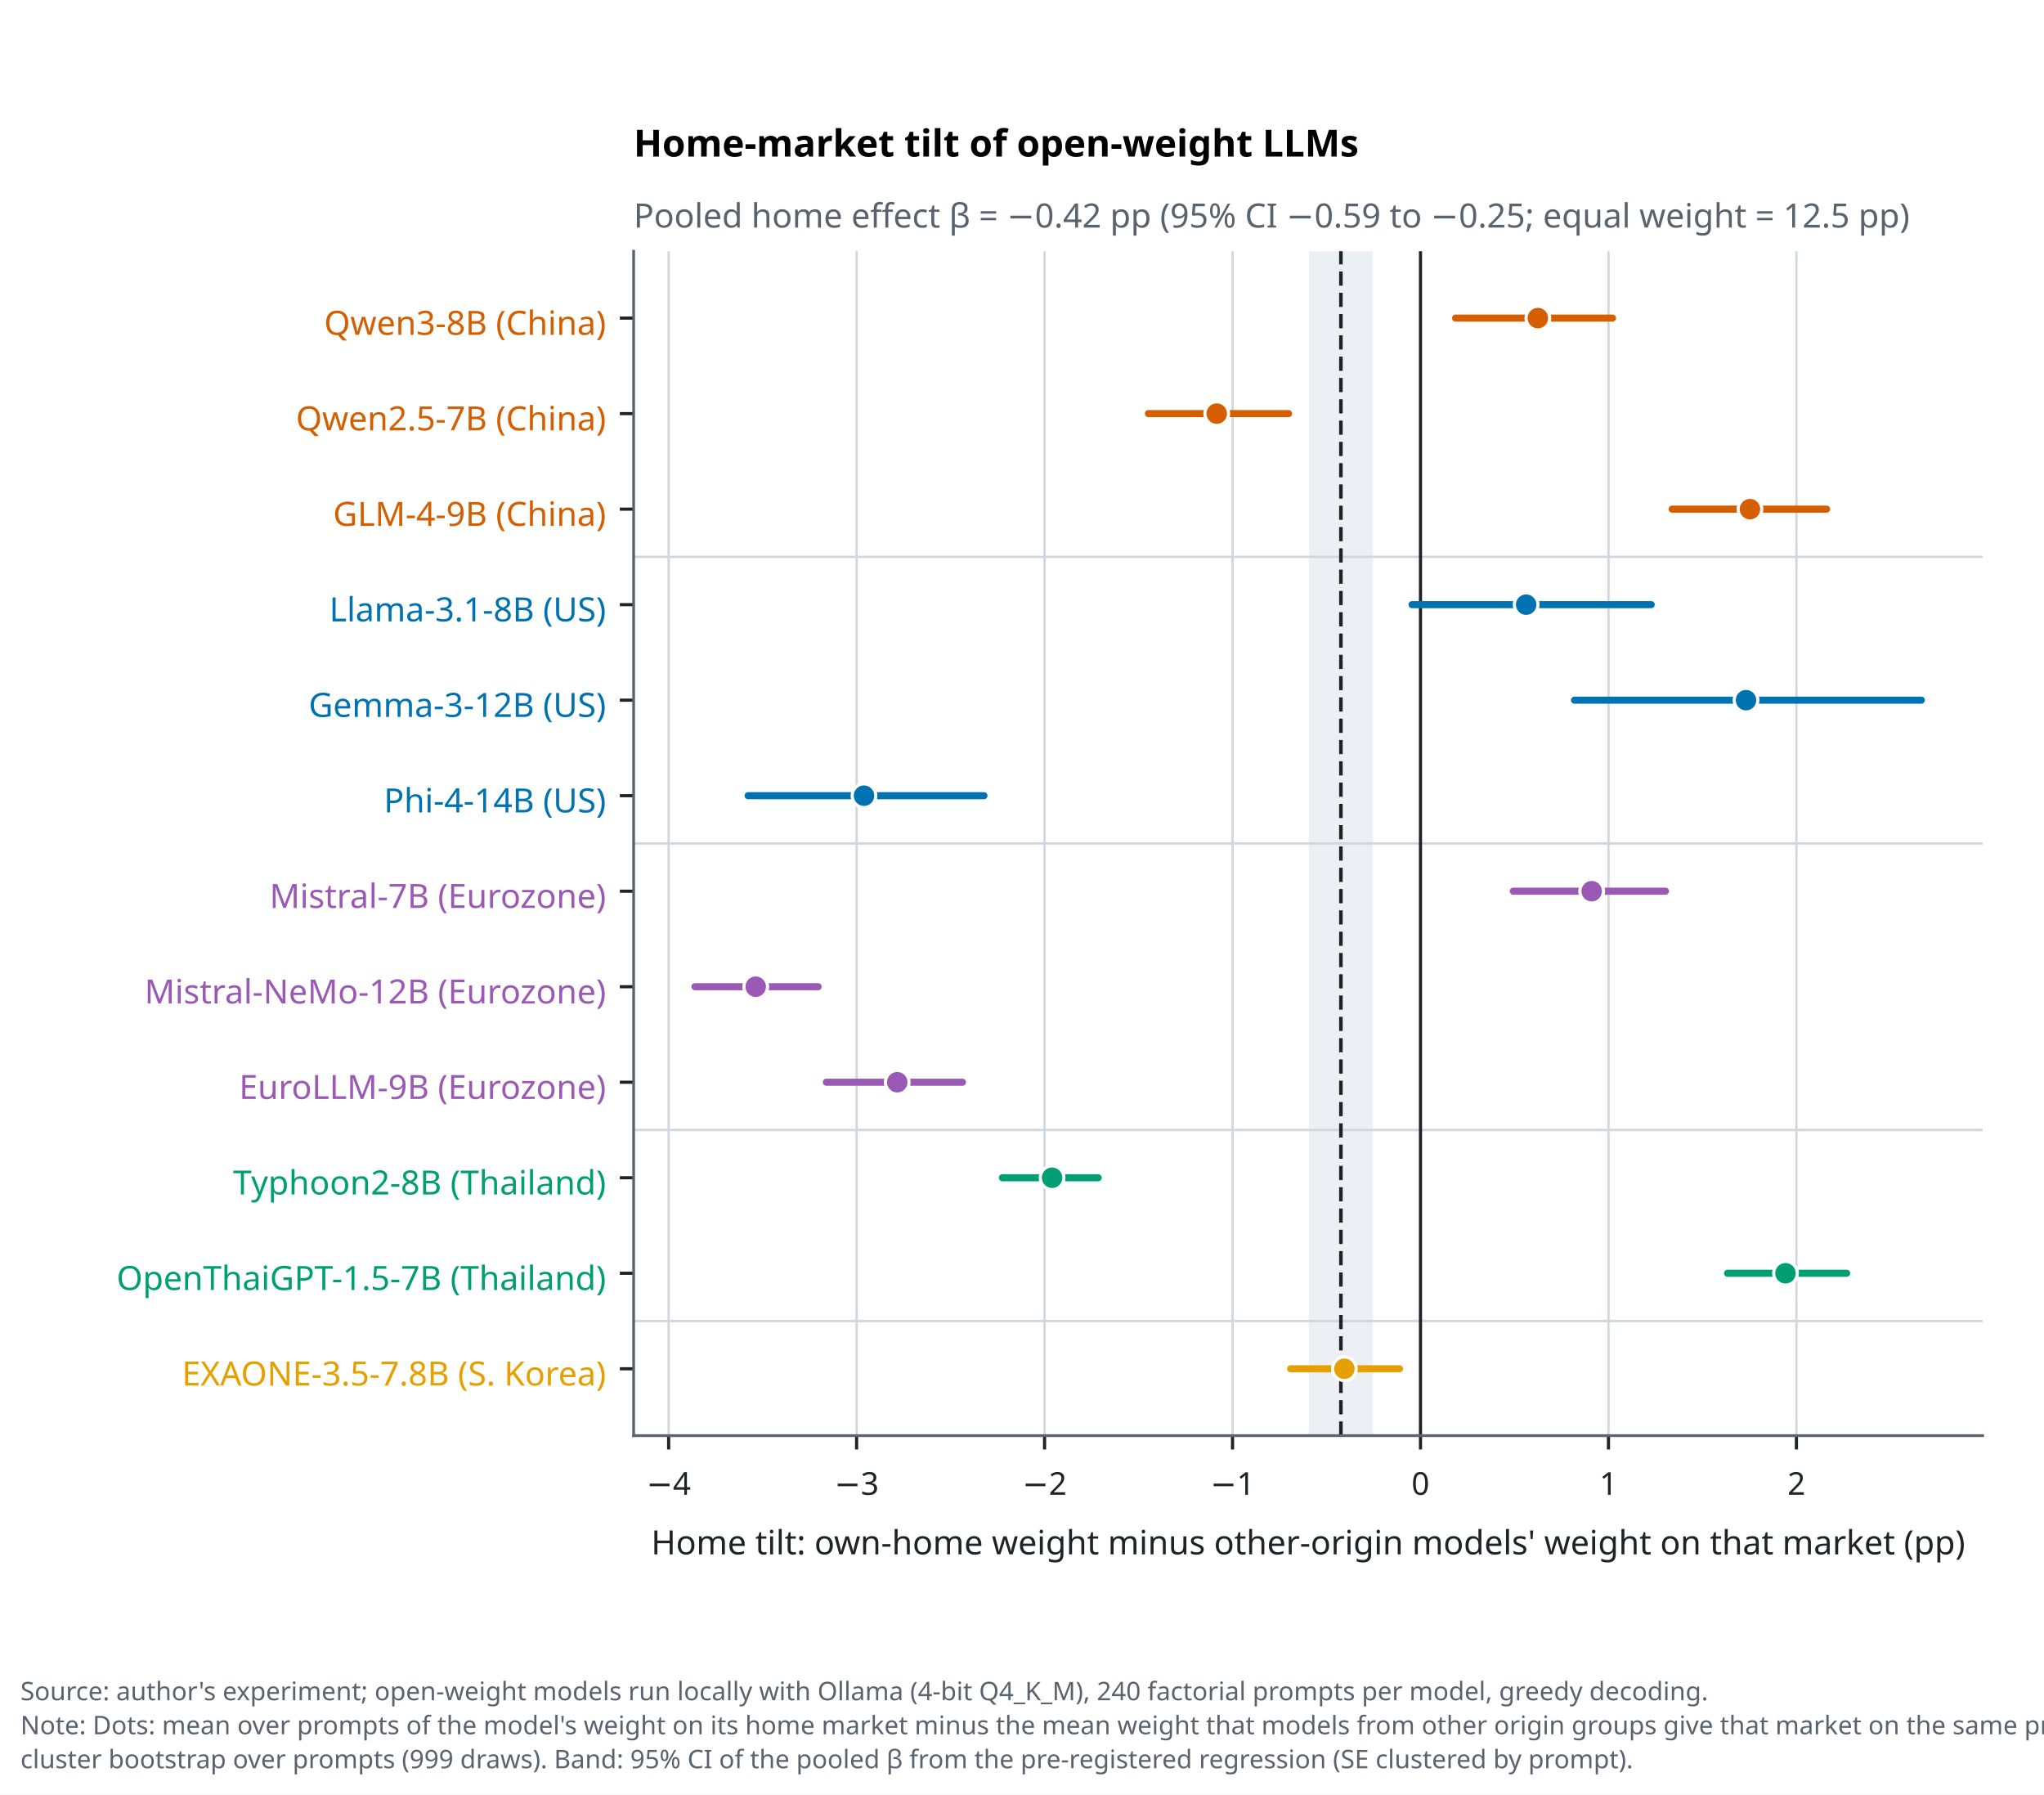
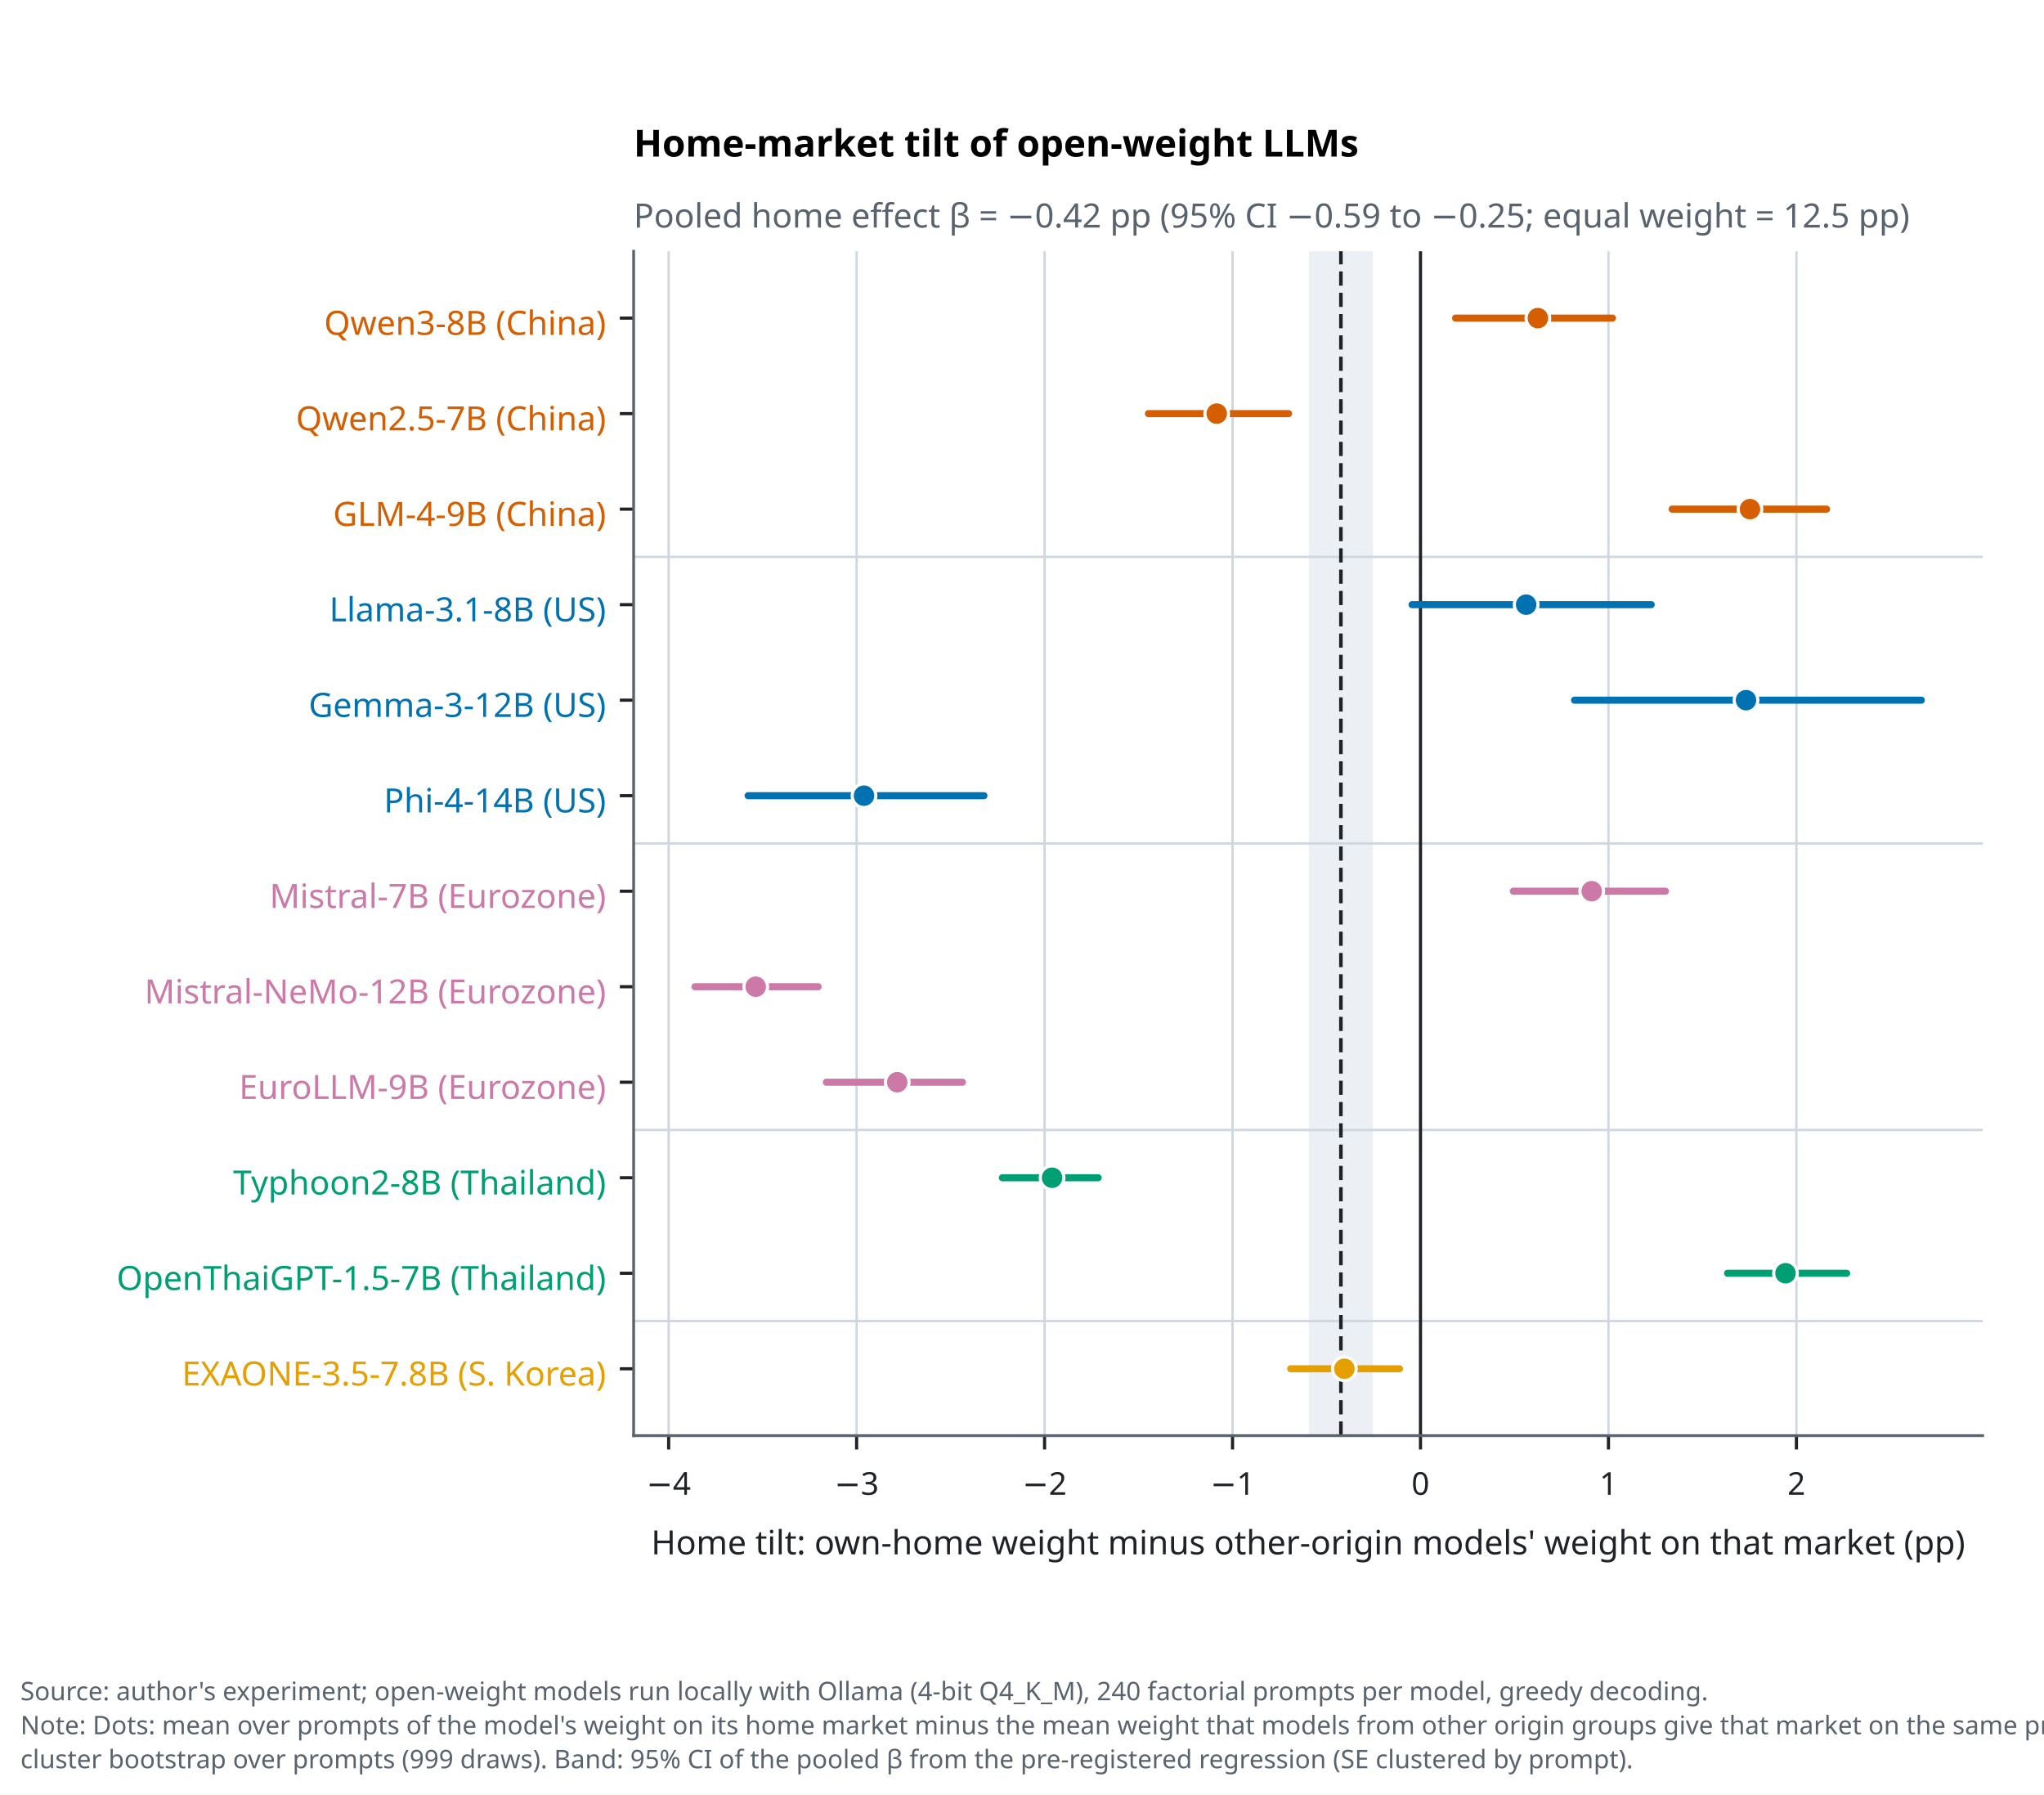
<svg xmlns="http://www.w3.org/2000/svg" xmlns:xlink="http://www.w3.org/1999/xlink" width="518.4pt" height="455.04pt" viewBox="0 0 518.4 455.04" version="1.1">
  <defs>
    <style type="text/css">*{stroke-linejoin: round; stroke-linecap: butt}</style>
  </defs>
  <g id="figure_1">
    <g id="patch_1">
      <path d="M 0 455.04  L 518.4 455.04  L 518.4 0  L 0 0  z " style="fill: #ffffff" />
    </g>
    <g id="axes_1">
      <g id="patch_2">
        <path d="M 160.704 364.032  L 502.848 364.032  L 502.848 63.706  L 160.704 63.706  z " style="fill: #ffffff" />
      </g>
      <g id="patch_3">
        <path d="M 331.957 364.032  L 348.201 364.032  L 348.201 63.706  L 331.957 63.706  z " clip-path="url(#p015074532b)" style="fill: #eceff3" />
      </g>
      <g id="line2d_1">
        <path d="M 160.704 141.209  L 502.848 141.209  " clip-path="url(#p015074532b)" style="fill: none; stroke: #d0d7de; stroke-width: 0.6; stroke-linecap: square" />
      </g>
      <g id="line2d_2">
        <path d="M 160.704 213.869  L 502.848 213.869  " clip-path="url(#p015074532b)" style="fill: none; stroke: #d0d7de; stroke-width: 0.6; stroke-linecap: square" />
      </g>
      <g id="line2d_3">
        <path d="M 160.704 286.528  L 502.848 286.528  " clip-path="url(#p015074532b)" style="fill: none; stroke: #d0d7de; stroke-width: 0.6; stroke-linecap: square" />
      </g>
      <g id="line2d_4">
        <path d="M 160.704 334.968  L 502.848 334.968  " clip-path="url(#p015074532b)" style="fill: none; stroke: #d0d7de; stroke-width: 0.6; stroke-linecap: square" />
      </g>
      <g id="matplotlib.axis_1">
        <g id="xtick_1">
          <g id="line2d_5">
            <path d="M 169.583 364.032  L 169.583 63.706  " clip-path="url(#p015074532b)" style="fill: none; stroke: #d0d7de; stroke-width: 0.6; stroke-linecap: square" />
          </g>
          <g id="line2d_6">
            <defs>
              <path id="m7dbcc54eb4" d="M 0 0  L 0 3.5  " style="stroke: #1f2328; stroke-width: 0.8" />
            </defs>
            <g>
              <use xlink:href="#m7dbcc54eb4" x="169.583" y="364.032" style="fill: #1f2328; stroke: #1f2328; stroke-width: 0.8" />
            </g>
          </g>
          <g id="text_1">
            <text style="font-size: 8px; font-family: 'Source Sans 3'; text-anchor: middle; fill: #1f2328" x="169.583" y="379.032" transform="rotate(-0 169.5826 379.032)">−4</text>
          </g>
        </g>
        <g id="xtick_2">
          <g id="line2d_7">
            <path d="M 217.254 364.032  L 217.254 63.706  " clip-path="url(#p015074532b)" style="fill: none; stroke: #d0d7de; stroke-width: 0.6; stroke-linecap: square" />
          </g>
          <g id="line2d_8">
            <g>
              <use xlink:href="#m7dbcc54eb4" x="217.254" y="364.032" style="fill: #1f2328; stroke: #1f2328; stroke-width: 0.8" />
            </g>
          </g>
          <g id="text_2">
            <text style="font-size: 8px; font-family: 'Source Sans 3'; text-anchor: middle; fill: #1f2328" x="217.254" y="379.032" transform="rotate(-0 217.2538 379.032)">−3</text>
          </g>
        </g>
        <g id="xtick_3">
          <g id="line2d_9">
            <path d="M 264.925 364.032  L 264.925 63.706  " clip-path="url(#p015074532b)" style="fill: none; stroke: #d0d7de; stroke-width: 0.6; stroke-linecap: square" />
          </g>
          <g id="line2d_10">
            <g>
              <use xlink:href="#m7dbcc54eb4" x="264.925" y="364.032" style="fill: #1f2328; stroke: #1f2328; stroke-width: 0.8" />
            </g>
          </g>
          <g id="text_3">
            <text style="font-size: 8px; font-family: 'Source Sans 3'; text-anchor: middle; fill: #1f2328" x="264.925" y="379.032" transform="rotate(-0 264.925 379.032)">−2</text>
          </g>
        </g>
        <g id="xtick_4">
          <g id="line2d_11">
            <path d="M 312.596 364.032  L 312.596 63.706  " clip-path="url(#p015074532b)" style="fill: none; stroke: #d0d7de; stroke-width: 0.6; stroke-linecap: square" />
          </g>
          <g id="line2d_12">
            <g>
              <use xlink:href="#m7dbcc54eb4" x="312.596" y="364.032" style="fill: #1f2328; stroke: #1f2328; stroke-width: 0.8" />
            </g>
          </g>
          <g id="text_4">
            <text style="font-size: 8px; font-family: 'Source Sans 3'; text-anchor: middle; fill: #1f2328" x="312.596" y="379.032" transform="rotate(-0 312.5962 379.032)">−1</text>
          </g>
        </g>
        <g id="xtick_5">
          <g id="line2d_13">
            <path d="M 360.267 364.032  L 360.267 63.706  " clip-path="url(#p015074532b)" style="fill: none; stroke: #d0d7de; stroke-width: 0.6; stroke-linecap: square" />
          </g>
          <g id="line2d_14">
            <g>
              <use xlink:href="#m7dbcc54eb4" x="360.267" y="364.032" style="fill: #1f2328; stroke: #1f2328; stroke-width: 0.8" />
            </g>
          </g>
          <g id="text_5">
            <text style="font-size: 8px; font-family: 'Source Sans 3'; text-anchor: middle; fill: #1f2328" x="360.267" y="379.032" transform="rotate(-0 360.2673 379.032)">0</text>
          </g>
        </g>
        <g id="xtick_6">
          <g id="line2d_15">
            <path d="M 407.939 364.032  L 407.939 63.706  " clip-path="url(#p015074532b)" style="fill: none; stroke: #d0d7de; stroke-width: 0.6; stroke-linecap: square" />
          </g>
          <g id="line2d_16">
            <g>
              <use xlink:href="#m7dbcc54eb4" x="407.939" y="364.032" style="fill: #1f2328; stroke: #1f2328; stroke-width: 0.8" />
            </g>
          </g>
          <g id="text_6">
            <text style="font-size: 8px; font-family: 'Source Sans 3'; text-anchor: middle; fill: #1f2328" x="407.939" y="379.032" transform="rotate(-0 407.9385 379.032)">1</text>
          </g>
        </g>
        <g id="xtick_7">
          <g id="line2d_17">
            <path d="M 455.61 364.032  L 455.61 63.706  " clip-path="url(#p015074532b)" style="fill: none; stroke: #d0d7de; stroke-width: 0.6; stroke-linecap: square" />
          </g>
          <g id="line2d_18">
            <g>
              <use xlink:href="#m7dbcc54eb4" x="455.61" y="364.032" style="fill: #1f2328; stroke: #1f2328; stroke-width: 0.8" />
            </g>
          </g>
          <g id="text_7">
            <text style="font-size: 8px; font-family: 'Source Sans 3'; text-anchor: middle; fill: #1f2328" x="455.61" y="379.032" transform="rotate(-0 455.6097 379.032)">2</text>
          </g>
        </g>
        <g id="text_8">
          <text style="font-size: 8.5px; font-family: 'Source Sans 3'; text-anchor: middle; fill: #1f2328" x="331.776" y="394.14" transform="rotate(-0 331.776 394.14)">Home tilt: own-home weight minus other-origin models' weight on that market (pp)</text>
        </g>
      </g>
      <g id="matplotlib.axis_2">
        <g id="ytick_1">
          <g id="line2d_19">
            <defs>
              <path id="m60a25543b9" d="M 0 0  L -3.5 0  " style="stroke: #1f2328; stroke-width: 0.8" />
            </defs>
            <g>
              <use xlink:href="#m60a25543b9" x="160.704" y="80.66" style="fill: #1f2328; stroke: #1f2328; stroke-width: 0.8" />
            </g>
          </g>
          <g id="text_9">
            <text style="font-size: 8.5px; font-family: 'Source Sans 3'; text-anchor: end; fill: #d55e00" x="153.704" y="84.91" transform="rotate(-0 153.704 84.90951)">Qwen3-8B  (China)</text>
          </g>
        </g>
        <g id="ytick_2">
          <g id="line2d_20">
            <g>
              <use xlink:href="#m60a25543b9" x="160.704" y="104.879" style="fill: #1f2328; stroke: #1f2328; stroke-width: 0.8" />
            </g>
          </g>
          <g id="text_10">
            <text style="font-size: 8.5px; font-family: 'Source Sans 3'; text-anchor: end; fill: #d55e00" x="153.704" y="109.129" transform="rotate(-0 153.704 109.1294)">Qwen2.5-7B  (China)</text>
          </g>
        </g>
        <g id="ytick_3">
          <g id="line2d_21">
            <g>
              <use xlink:href="#m60a25543b9" x="160.704" y="129.099" style="fill: #1f2328; stroke: #1f2328; stroke-width: 0.8" />
            </g>
          </g>
          <g id="text_11">
            <text style="font-size: 8.5px; font-family: 'Source Sans 3'; text-anchor: end; fill: #d55e00" x="153.704" y="133.349" transform="rotate(-0 153.704 133.3493)">GLM-4-9B  (China)</text>
          </g>
        </g>
        <g id="ytick_4">
          <g id="line2d_22">
            <g>
              <use xlink:href="#m60a25543b9" x="160.704" y="153.319" style="fill: #1f2328; stroke: #1f2328; stroke-width: 0.8" />
            </g>
          </g>
          <g id="text_12">
            <text style="font-size: 8.5px; font-family: 'Source Sans 3'; text-anchor: end; fill: #0072b2" x="153.704" y="157.569" transform="rotate(-0 153.704 157.5691)">Llama-3.1-8B  (US)</text>
          </g>
        </g>
        <g id="ytick_5">
          <g id="line2d_23">
            <g>
              <use xlink:href="#m60a25543b9" x="160.704" y="177.539" style="fill: #1f2328; stroke: #1f2328; stroke-width: 0.8" />
            </g>
          </g>
          <g id="text_13">
            <text style="font-size: 8.5px; font-family: 'Source Sans 3'; text-anchor: end; fill: #0072b2" x="153.704" y="181.789" transform="rotate(-0 153.704 181.789)">Gemma-3-12B  (US)</text>
          </g>
        </g>
        <g id="ytick_6">
          <g id="line2d_24">
            <g>
              <use xlink:href="#m60a25543b9" x="160.704" y="201.759" style="fill: #1f2328; stroke: #1f2328; stroke-width: 0.8" />
            </g>
          </g>
          <g id="text_14">
            <text style="font-size: 8.5px; font-family: 'Source Sans 3'; text-anchor: end; fill: #0072b2" x="153.704" y="206.009" transform="rotate(-0 153.704 206.0089)">Phi-4-14B  (US)</text>
          </g>
        </g>
        <g id="ytick_7">
          <g id="line2d_25">
            <g>
              <use xlink:href="#m60a25543b9" x="160.704" y="225.979" style="fill: #1f2328; stroke: #1f2328; stroke-width: 0.8" />
            </g>
          </g>
          <g id="text_15">
-             <text style="font-size: 8.5px; font-family: 'Source Sans 3'; text-anchor: end; fill: #9b59b6" x="153.704" y="230.229" transform="rotate(-0 153.704 230.2287)">Mistral-7B  (Eurozone)</text>
+             <text style="font-size: 8.5px; font-family: 'Source Sans 3'; text-anchor: end; fill: #cc79a7" x="153.704" y="230.229" transform="rotate(-0 153.704 230.2287)">Mistral-7B  (Eurozone)</text>
          </g>
        </g>
        <g id="ytick_8">
          <g id="line2d_26">
            <g>
              <use xlink:href="#m60a25543b9" x="160.704" y="250.199" style="fill: #1f2328; stroke: #1f2328; stroke-width: 0.8" />
            </g>
          </g>
          <g id="text_16">
-             <text style="font-size: 8.5px; font-family: 'Source Sans 3'; text-anchor: end; fill: #9b59b6" x="153.704" y="254.449" transform="rotate(-0 153.704 254.4486)">Mistral-NeMo-12B  (Eurozone)</text>
+             <text style="font-size: 8.5px; font-family: 'Source Sans 3'; text-anchor: end; fill: #cc79a7" x="153.704" y="254.449" transform="rotate(-0 153.704 254.4486)">Mistral-NeMo-12B  (Eurozone)</text>
          </g>
        </g>
        <g id="ytick_9">
          <g id="line2d_27">
            <g>
              <use xlink:href="#m60a25543b9" x="160.704" y="274.418" style="fill: #1f2328; stroke: #1f2328; stroke-width: 0.8" />
            </g>
          </g>
          <g id="text_17">
-             <text style="font-size: 8.5px; font-family: 'Source Sans 3'; text-anchor: end; fill: #9b59b6" x="153.704" y="278.668" transform="rotate(-0 153.704 278.6685)">EuroLLM-9B  (Eurozone)</text>
+             <text style="font-size: 8.5px; font-family: 'Source Sans 3'; text-anchor: end; fill: #cc79a7" x="153.704" y="278.668" transform="rotate(-0 153.704 278.6685)">EuroLLM-9B  (Eurozone)</text>
          </g>
        </g>
        <g id="ytick_10">
          <g id="line2d_28">
            <g>
              <use xlink:href="#m60a25543b9" x="160.704" y="298.638" style="fill: #1f2328; stroke: #1f2328; stroke-width: 0.8" />
            </g>
          </g>
          <g id="text_18">
            <text style="font-size: 8.5px; font-family: 'Source Sans 3'; text-anchor: end; fill: #009e73" x="153.704" y="302.888" transform="rotate(-0 153.704 302.8883)">Typhoon2-8B  (Thailand)</text>
          </g>
        </g>
        <g id="ytick_11">
          <g id="line2d_29">
            <g>
              <use xlink:href="#m60a25543b9" x="160.704" y="322.858" style="fill: #1f2328; stroke: #1f2328; stroke-width: 0.8" />
            </g>
          </g>
          <g id="text_19">
            <text style="font-size: 8.5px; font-family: 'Source Sans 3'; text-anchor: end; fill: #009e73" x="153.704" y="327.108" transform="rotate(-0 153.704 327.1082)">OpenThaiGPT-1.5-7B  (Thailand)</text>
          </g>
        </g>
        <g id="ytick_12">
          <g id="line2d_30">
            <g>
              <use xlink:href="#m60a25543b9" x="160.704" y="347.078" style="fill: #1f2328; stroke: #1f2328; stroke-width: 0.8" />
            </g>
          </g>
          <g id="text_20">
            <text style="font-size: 8.5px; font-family: 'Source Sans 3'; text-anchor: end; fill: #e69f00" x="153.704" y="351.328" transform="rotate(-0 153.704 351.3281)">EXAONE-3.5-7.8B  (S. Korea)</text>
          </g>
        </g>
      </g>
      <g id="line2d_31">
        <path d="M 340.079 364.032  L 340.079 63.706  " clip-path="url(#p015074532b)" style="fill: none; stroke-dasharray: 3.6,1.8; stroke-dashoffset: 0; stroke: #1f2328; stroke-width: 0.9" />
      </g>
      <g id="line2d_32">
        <path d="M 360.267 364.032  L 360.267 63.706  " clip-path="url(#p015074532b)" style="fill: none; stroke: #1f2328; stroke-width: 0.8; stroke-linecap: square" />
      </g>
      <g id="patch_4">
        <path d="M 160.704 364.032  L 160.704 63.706  " style="fill: none; stroke: #59636e; stroke-width: 0.7; stroke-linejoin: miter; stroke-linecap: square" />
      </g>
      <g id="patch_5">
        <path d="M 160.704 364.032  L 502.848 364.032  " style="fill: none; stroke: #59636e; stroke-width: 0.7; stroke-linejoin: miter; stroke-linecap: square" />
      </g>
      <g id="line2d_33">
        <path d="M 369.169 80.66  L 408.955 80.66  " clip-path="url(#p015074532b)" style="fill: none; stroke: #d55e00; stroke-width: 1.8; stroke-linecap: round" />
      </g>
      <g id="line2d_34">
        <path d="M 291.264 104.879  L 326.808 104.879  " clip-path="url(#p015074532b)" style="fill: none; stroke: #d55e00; stroke-width: 1.8; stroke-linecap: round" />
      </g>
      <g id="line2d_35">
        <path d="M 424.09 129.099  L 463.256 129.099  " clip-path="url(#p015074532b)" style="fill: none; stroke: #d55e00; stroke-width: 1.8; stroke-linecap: round" />
      </g>
      <g id="line2d_36">
        <path d="M 358.124 153.319  L 418.788 153.319  " clip-path="url(#p015074532b)" style="fill: none; stroke: #0072b2; stroke-width: 1.8; stroke-linecap: round" />
      </g>
      <g id="line2d_37">
        <path d="M 399.334 177.539  L 487.296 177.539  " clip-path="url(#p015074532b)" style="fill: none; stroke: #0072b2; stroke-width: 1.8; stroke-linecap: round" />
      </g>
      <g id="line2d_38">
        <path d="M 189.737 201.759  L 249.548 201.759  " clip-path="url(#p015074532b)" style="fill: none; stroke: #0072b2; stroke-width: 1.8; stroke-linecap: round" />
      </g>
      <g id="line2d_39">
-         <path d="M 383.803 225.979  L 422.39 225.979  " clip-path="url(#p015074532b)" style="fill: none; stroke: #9b59b6; stroke-width: 1.8; stroke-linecap: round" />
+         <path d="M 383.803 225.979  L 422.39 225.979  " clip-path="url(#p015074532b)" style="fill: none; stroke: #cc79a7; stroke-width: 1.8; stroke-linecap: round" />
      </g>
      <g id="line2d_40">
-         <path d="M 176.256 250.199  L 207.494 250.199  " clip-path="url(#p015074532b)" style="fill: none; stroke: #9b59b6; stroke-width: 1.8; stroke-linecap: round" />
+         <path d="M 176.256 250.199  L 207.494 250.199  " clip-path="url(#p015074532b)" style="fill: none; stroke: #cc79a7; stroke-width: 1.8; stroke-linecap: round" />
      </g>
      <g id="line2d_41">
-         <path d="M 209.583 274.418  L 244.097 274.418  " clip-path="url(#p015074532b)" style="fill: none; stroke: #9b59b6; stroke-width: 1.8; stroke-linecap: round" />
+         <path d="M 209.583 274.418  L 244.097 274.418  " clip-path="url(#p015074532b)" style="fill: none; stroke: #cc79a7; stroke-width: 1.8; stroke-linecap: round" />
      </g>
      <g id="line2d_42">
        <path d="M 254.23 298.638  L 278.517 298.638  " clip-path="url(#p015074532b)" style="fill: none; stroke: #009e73; stroke-width: 1.8; stroke-linecap: round" />
      </g>
      <g id="line2d_43">
        <path d="M 438.148 322.858  L 468.345 322.858  " clip-path="url(#p015074532b)" style="fill: none; stroke: #009e73; stroke-width: 1.8; stroke-linecap: round" />
      </g>
      <g id="line2d_44">
        <path d="M 327.34 347.078  L 354.941 347.078  " clip-path="url(#p015074532b)" style="fill: none; stroke: #e69f00; stroke-width: 1.8; stroke-linecap: round" />
      </g>
      <g id="text_21">
        <text style="font-size: 8.5px; font-family: 'Source Sans 3'; text-anchor: start; fill: #59636e" x="160.704" y="57.699" transform="rotate(-0 160.704 57.69907)">Pooled home effect β = −0.42 pp (95% CI −0.59 to −0.25; equal weight = 12.5 pp)</text>
      </g>
      <g id="text_22">
        <text style="font-weight: 700; font-size: 9.5px; font-family: 'Source Sans 3'; text-anchor: start" x="160.704" y="39.706" transform="rotate(-0 160.704 39.7056)">Home-market tilt of open-weight LLMs</text>
      </g>
      <g id="line2d_45">
        <defs>
          <path id="m6b92de6b66" d="M 0 3  C 0.796 3 1.559 2.684 2.121 2.121  C 2.684 1.559 3 0.796 3 0  C 3 -0.796 2.684 -1.559 2.121 -2.121  C 1.559 -2.684 0.796 -3 0 -3  C -0.796 -3 -1.559 -2.684 -2.121 -2.121  C -2.684 -1.559 -3 -0.796 -3 0  C -3 0.796 -2.684 1.559 -2.121 2.121  C -1.559 2.684 -0.796 3 0 3  z " style="stroke: #ffffff; stroke-width: 0.8" />
        </defs>
        <g clip-path="url(#p015074532b)">
          <use xlink:href="#m6b92de6b66" x="390.036" y="80.66" style="fill: #d55e00; stroke: #ffffff; stroke-width: 0.8" />
        </g>
      </g>
      <g id="line2d_46">
        <g clip-path="url(#p015074532b)">
          <use xlink:href="#m6b92de6b66" x="308.589" y="104.879" style="fill: #d55e00; stroke: #ffffff; stroke-width: 0.8" />
        </g>
      </g>
      <g id="line2d_47">
        <g clip-path="url(#p015074532b)">
          <use xlink:href="#m6b92de6b66" x="443.829" y="129.099" style="fill: #d55e00; stroke: #ffffff; stroke-width: 0.8" />
        </g>
      </g>
      <g id="line2d_48">
        <defs>
          <path id="m86bd3ca1cb" d="M 0 3  C 0.796 3 1.559 2.684 2.121 2.121  C 2.684 1.559 3 0.796 3 0  C 3 -0.796 2.684 -1.559 2.121 -2.121  C 1.559 -2.684 0.796 -3 0 -3  C -0.796 -3 -1.559 -2.684 -2.121 -2.121  C -2.684 -1.559 -3 -0.796 -3 0  C -3 0.796 -2.684 1.559 -2.121 2.121  C -1.559 2.684 -0.796 3 0 3  z " style="stroke: #ffffff; stroke-width: 0.8" />
        </defs>
        <g clip-path="url(#p015074532b)">
          <use xlink:href="#m86bd3ca1cb" x="387.062" y="153.319" style="fill: #0072b2; stroke: #ffffff; stroke-width: 0.8" />
        </g>
      </g>
      <g id="line2d_49">
        <g clip-path="url(#p015074532b)">
          <use xlink:href="#m86bd3ca1cb" x="442.825" y="177.539" style="fill: #0072b2; stroke: #ffffff; stroke-width: 0.8" />
        </g>
      </g>
      <g id="line2d_50">
        <g clip-path="url(#p015074532b)">
          <use xlink:href="#m86bd3ca1cb" x="219.13" y="201.759" style="fill: #0072b2; stroke: #ffffff; stroke-width: 0.8" />
        </g>
      </g>
      <g id="line2d_51">
        <defs>
-           <path id="m1ae32a56d8" d="M 0 3  C 0.796 3 1.559 2.684 2.121 2.121  C 2.684 1.559 3 0.796 3 0  C 3 -0.796 2.684 -1.559 2.121 -2.121  C 1.559 -2.684 0.796 -3 0 -3  C -0.796 -3 -1.559 -2.684 -2.121 -2.121  C -2.684 -1.559 -3 -0.796 -3 0  C -3 0.796 -2.684 1.559 -2.121 2.121  C -1.559 2.684 -0.796 3 0 3  z " style="stroke: #ffffff; stroke-width: 0.8" />
-         </defs>
-         <g clip-path="url(#p015074532b)">
-           <use xlink:href="#m1ae32a56d8" x="403.685" y="225.979" style="fill: #9b59b6; stroke: #ffffff; stroke-width: 0.8" />
+           <path id="m77b75089df" d="M 0 3  C 0.796 3 1.559 2.684 2.121 2.121  C 2.684 1.559 3 0.796 3 0  C 3 -0.796 2.684 -1.559 2.121 -2.121  C 1.559 -2.684 0.796 -3 0 -3  C -0.796 -3 -1.559 -2.684 -2.121 -2.121  C -2.684 -1.559 -3 -0.796 -3 0  C -3 0.796 -2.684 1.559 -2.121 2.121  C -1.559 2.684 -0.796 3 0 3  z " style="stroke: #ffffff; stroke-width: 0.8" />
+         </defs>
+         <g clip-path="url(#p015074532b)">
+           <use xlink:href="#m77b75089df" x="403.685" y="225.979" style="fill: #cc79a7; stroke: #ffffff; stroke-width: 0.8" />
        </g>
      </g>
      <g id="line2d_52">
        <g clip-path="url(#p015074532b)">
-           <use xlink:href="#m1ae32a56d8" x="191.669" y="250.199" style="fill: #9b59b6; stroke: #ffffff; stroke-width: 0.8" />
+           <use xlink:href="#m77b75089df" x="191.669" y="250.199" style="fill: #cc79a7; stroke: #ffffff; stroke-width: 0.8" />
        </g>
      </g>
      <g id="line2d_53">
        <g clip-path="url(#p015074532b)">
-           <use xlink:href="#m1ae32a56d8" x="227.556" y="274.418" style="fill: #9b59b6; stroke: #ffffff; stroke-width: 0.8" />
+           <use xlink:href="#m77b75089df" x="227.556" y="274.418" style="fill: #cc79a7; stroke: #ffffff; stroke-width: 0.8" />
        </g>
      </g>
      <g id="line2d_54">
        <defs>
          <path id="m1cfe874c37" d="M 0 3  C 0.796 3 1.559 2.684 2.121 2.121  C 2.684 1.559 3 0.796 3 0  C 3 -0.796 2.684 -1.559 2.121 -2.121  C 1.559 -2.684 0.796 -3 0 -3  C -0.796 -3 -1.559 -2.684 -2.121 -2.121  C -2.684 -1.559 -3 -0.796 -3 0  C -3 0.796 -2.684 1.559 -2.121 2.121  C -1.559 2.684 -0.796 3 0 3  z " style="stroke: #ffffff; stroke-width: 0.8" />
        </defs>
        <g clip-path="url(#p015074532b)">
          <use xlink:href="#m1cfe874c37" x="266.834" y="298.638" style="fill: #009e73; stroke: #ffffff; stroke-width: 0.8" />
        </g>
      </g>
      <g id="line2d_55">
        <g clip-path="url(#p015074532b)">
          <use xlink:href="#m1cfe874c37" x="452.839" y="322.858" style="fill: #009e73; stroke: #ffffff; stroke-width: 0.8" />
        </g>
      </g>
      <g id="line2d_56">
        <defs>
          <path id="m404100e636" d="M 0 3  C 0.796 3 1.559 2.684 2.121 2.121  C 2.684 1.559 3 0.796 3 0  C 3 -0.796 2.684 -1.559 2.121 -2.121  C 1.559 -2.684 0.796 -3 0 -3  C -0.796 -3 -1.559 -2.684 -2.121 -2.121  C -2.684 -1.559 -3 -0.796 -3 0  C -3 0.796 -2.684 1.559 -2.121 2.121  C -1.559 2.684 -0.796 3 0 3  z " style="stroke: #ffffff; stroke-width: 0.8" />
        </defs>
        <g clip-path="url(#p015074532b)">
          <use xlink:href="#m404100e636" x="340.964" y="347.078" style="fill: #e69f00; stroke: #ffffff; stroke-width: 0.8" />
        </g>
      </g>
    </g>
    <g id="text_23">
      <text style="font-size: 6.5px; font-family: 'Source Sans 3'; fill: #59636e" transform="translate(5.184 431.1326)">Source: author's experiment; open-weight models run locally with Ollama (4-bit Q4_K_M), 240 factorial prompts per model, greedy decoding.</text>
      <text style="font-size: 6.5px; font-family: 'Source Sans 3'; fill: #59636e" transform="translate(5.184 439.7516)">Note: Dots: mean over prompts of the model's weight on its home market minus the mean weight that models from other origin groups give that market on the same prompt. Bars: 95% CI,</text>
      <text style="font-size: 6.5px; font-family: 'Source Sans 3'; fill: #59636e" transform="translate(5.184 448.3706)">cluster bootstrap over prompts (999 draws). Band: 95% CI of the pooled β from the pre-registered regression (SE clustered by prompt).</text>
    </g>
  </g>
  <defs>
    <clipPath id="p015074532b">
      <rect x="160.704" y="63.706" width="342.144" height="300.326" />
    </clipPath>
  </defs>
</svg>
